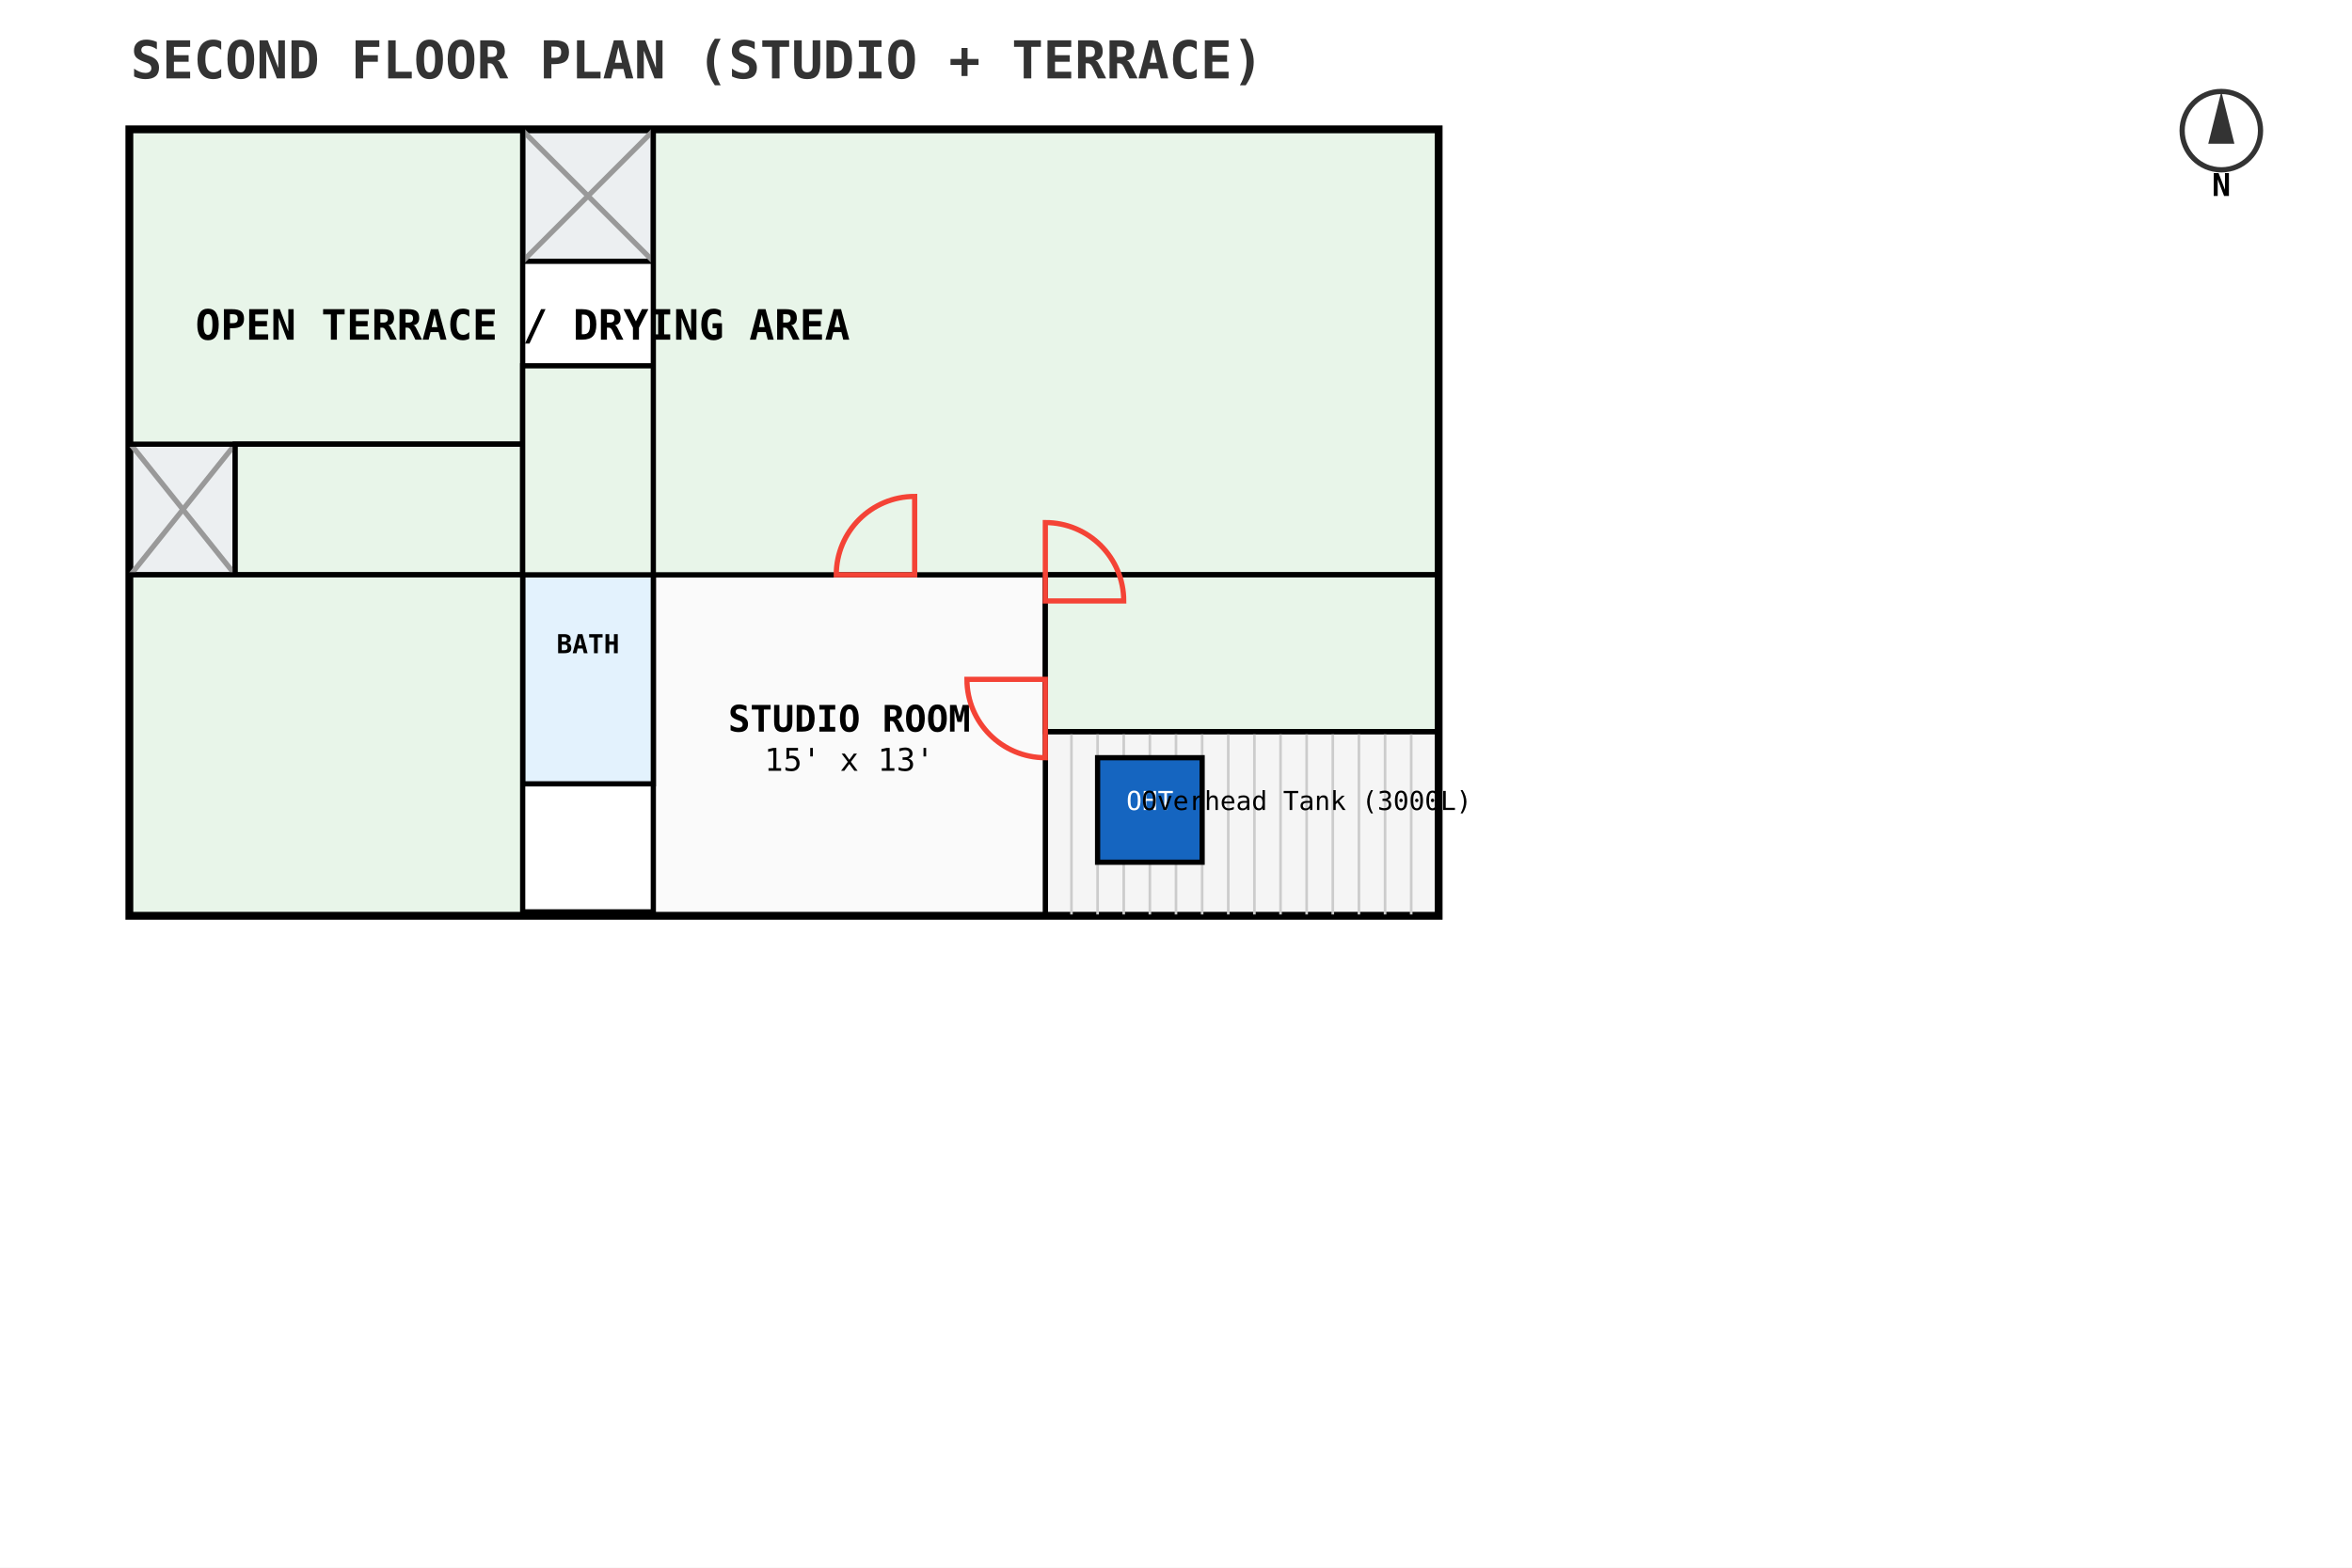
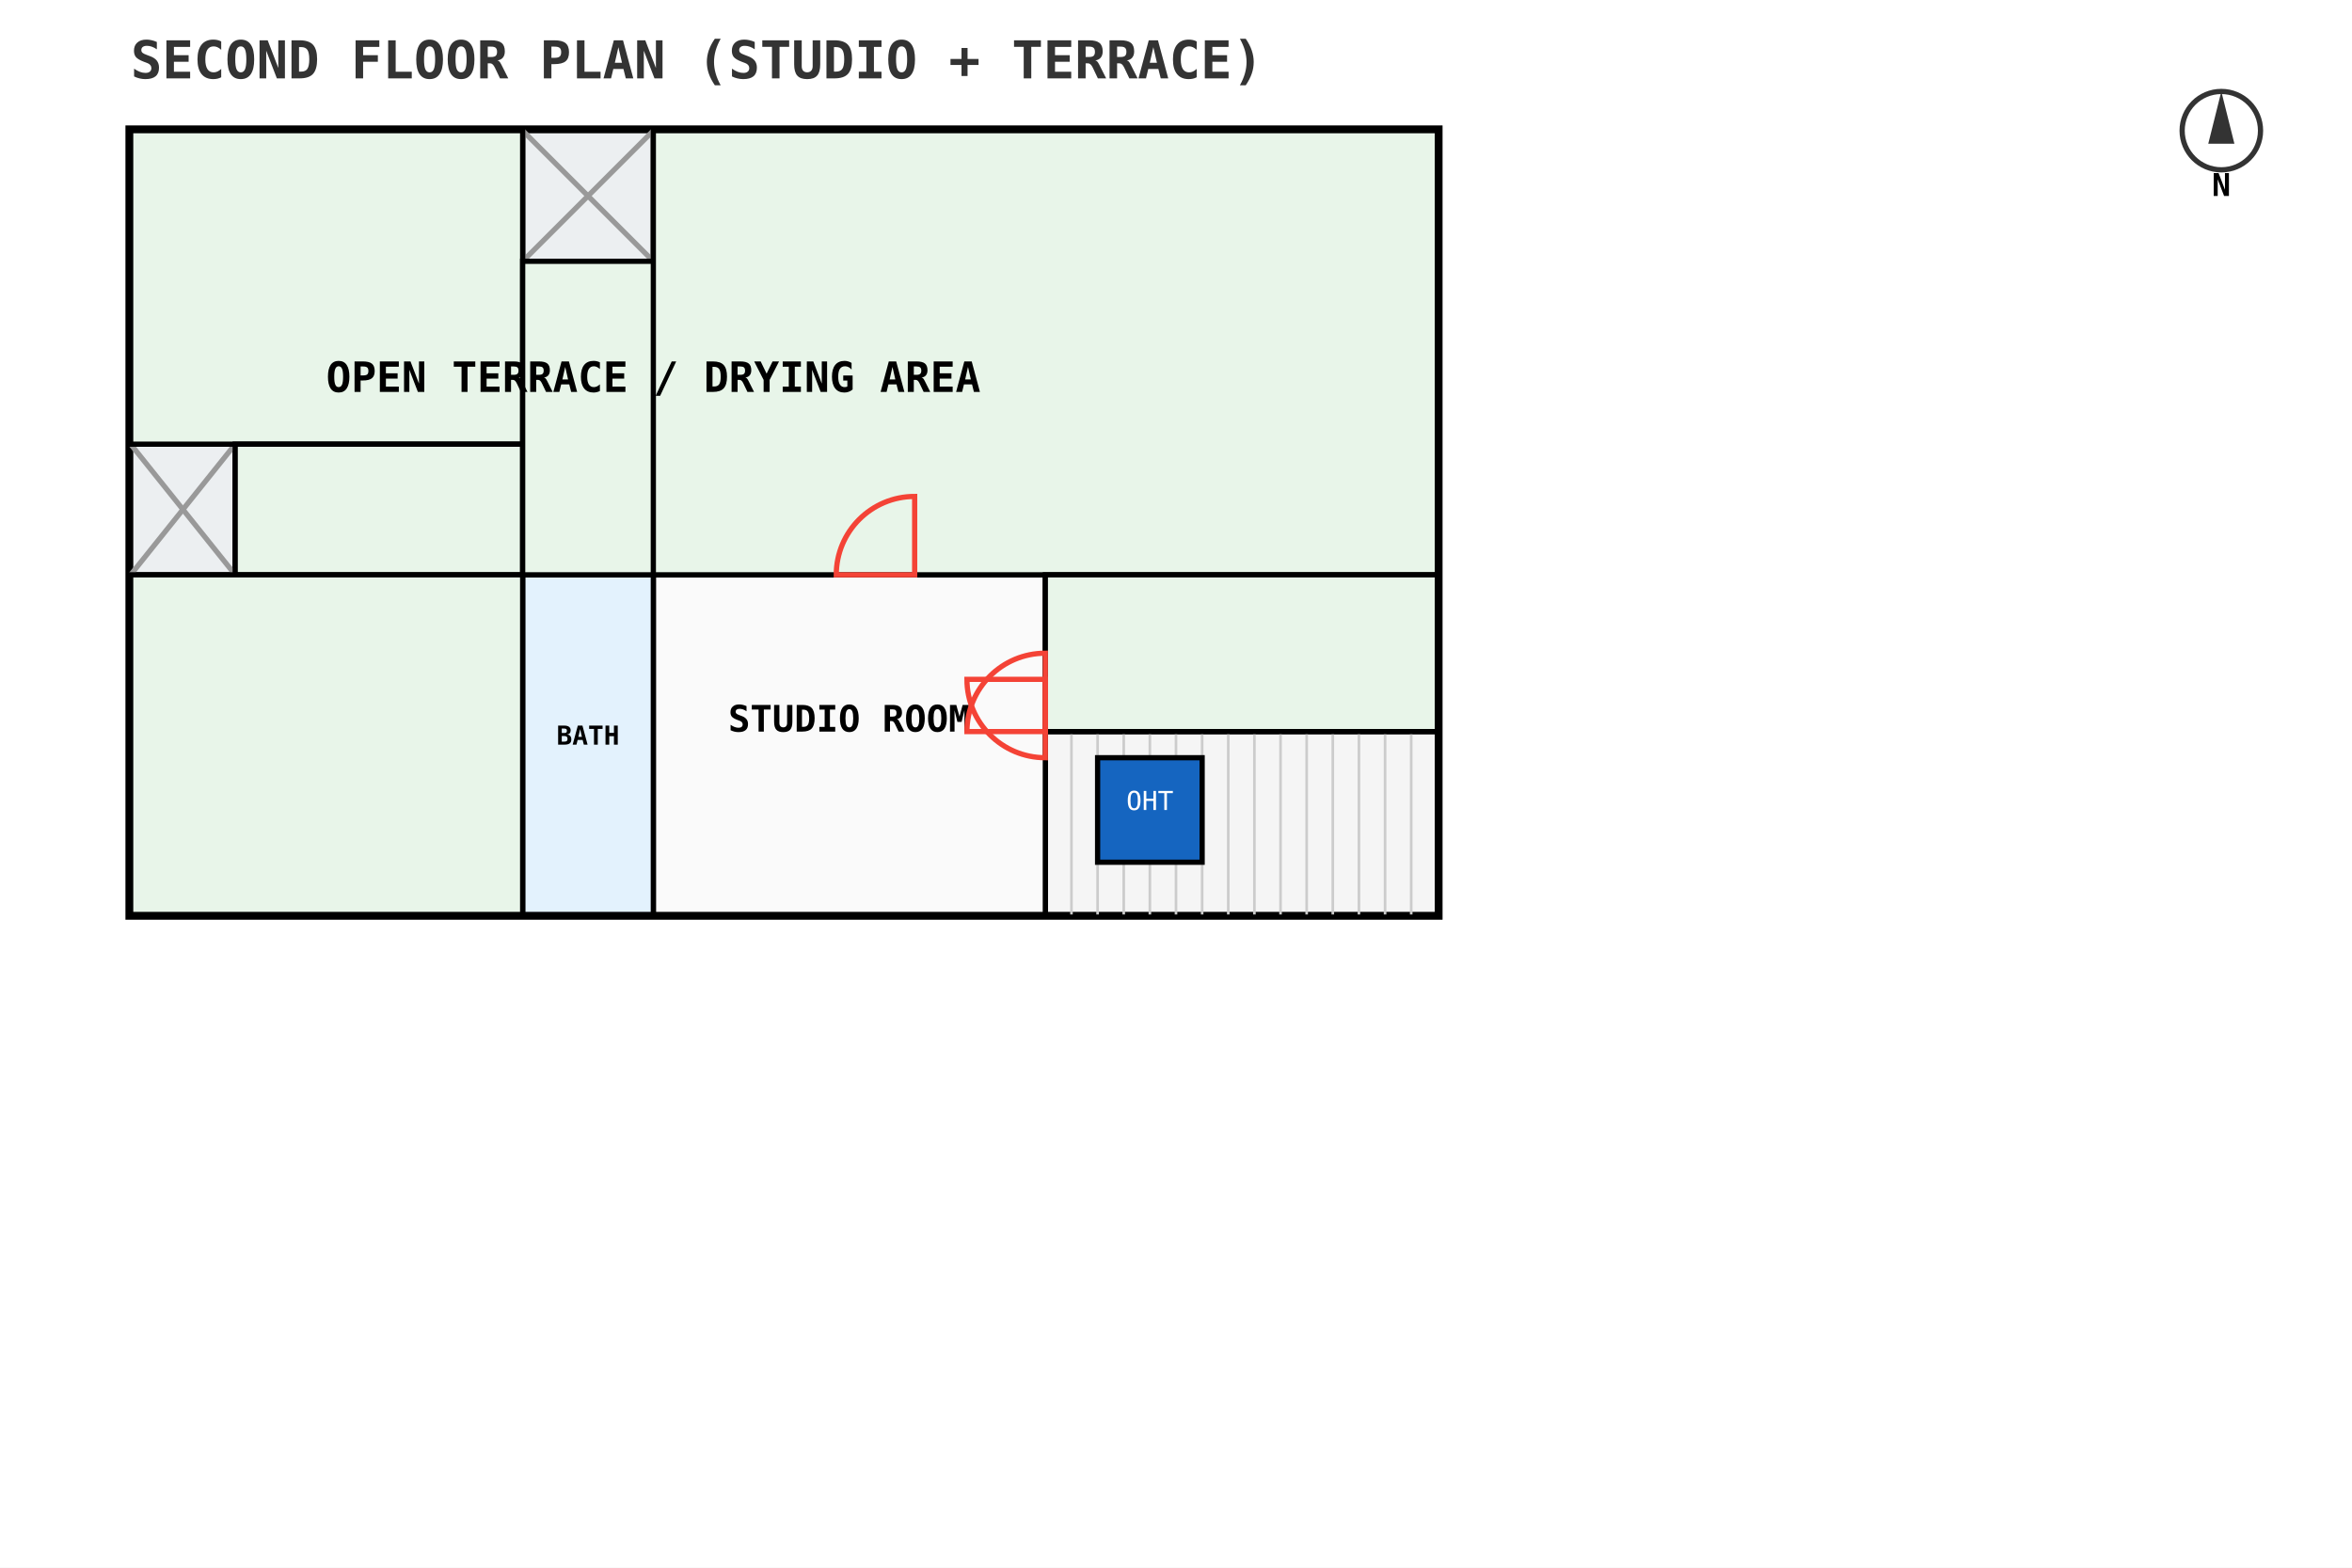
<svg xmlns="http://www.w3.org/2000/svg" viewBox="0 0 900 600" width="900" height="600" style="background:#fff; border: 1px solid #ccc; font-family: monospace;">
  <rect width="100%" height="100%" fill="#ffffff" />
  <g transform="translate(50, 50)">
    <text x="0" y="-20" font-size="20" font-weight="bold" fill="#333">SECOND FLOOR PLAN (STUDIO + TERRACE)</text>
-     <rect x="0" y="0" width="500" height="300" fill="none" stroke="#000" stroke-width="4" />
-     <rect x="0" y="120" width="40" height="50" fill="#eceff1" stroke="#000" stroke-width="2" />
-     <line x1="0" y1="120" x2="40" y2="170" stroke="#999" stroke-width="2" />
-     <line x1="0" y1="170" x2="40" y2="120" stroke="#999" stroke-width="2" />
-     <rect x="150" y="0" width="50" height="50" fill="#eceff1" stroke="#000" stroke-width="2" />
-     <line x1="150" y1="0" x2="200" y2="50" stroke="#999" stroke-width="2" />
-     <line x1="150" y1="50" x2="200" y2="0" stroke="#999" stroke-width="2" />
-     <rect x="350" y="230" width="150" height="70" fill="#f5f5f5" stroke="#000" stroke-width="2" />
-     <line x1="350" y1="230" x2="350" y2="300" stroke="#ccc" stroke-width="1" />
-     <line x1="360" y1="230" x2="360" y2="300" stroke="#ccc" stroke-width="1" />
-     <line x1="370" y1="230" x2="370" y2="300" stroke="#ccc" stroke-width="1" />
-     <line x1="380" y1="230" x2="380" y2="300" stroke="#ccc" stroke-width="1" />
-     <line x1="390" y1="230" x2="390" y2="300" stroke="#ccc" stroke-width="1" />
-     <line x1="400" y1="230" x2="400" y2="300" stroke="#ccc" stroke-width="1" />
-     <line x1="410" y1="230" x2="410" y2="300" stroke="#ccc" stroke-width="1" />
-     <line x1="420" y1="230" x2="420" y2="300" stroke="#ccc" stroke-width="1" />
-     <line x1="430" y1="230" x2="430" y2="300" stroke="#ccc" stroke-width="1" />
-     <line x1="440" y1="230" x2="440" y2="300" stroke="#ccc" stroke-width="1" />
-     <line x1="450" y1="230" x2="450" y2="300" stroke="#ccc" stroke-width="1" />
-     <line x1="460" y1="230" x2="460" y2="300" stroke="#ccc" stroke-width="1" />
-     <line x1="470" y1="230" x2="470" y2="300" stroke="#ccc" stroke-width="1" />
-     <line x1="480" y1="230" x2="480" y2="300" stroke="#ccc" stroke-width="1" />
-     <line x1="490" y1="230" x2="490" y2="300" stroke="#ccc" stroke-width="1" />
-     <rect x="200" y="170" width="150" height="130" fill="#fafafa" stroke="#000" stroke-width="2" />
-     <text x="275" y="230" font-size="14" font-weight="bold" fill="#000" text-anchor="middle">STUDIO ROOM</text>
-     <text x="275" y="245" font-size="12" font-weight="normal" fill="#000" text-anchor="middle">15' x 13'</text>
-     <rect x="150" y="170" width="50" height="80" fill="#e3f2fd" stroke="#000" stroke-width="2" />
-     <text x="175" y="200" font-size="10" font-weight="bold" fill="#000" text-anchor="middle">BATH</text>
-     <rect x="0" y="0" width="150" height="120" fill="#e8f5e9" stroke="#000" stroke-width="2" />
-     <rect x="40" y="120" width="110" height="50" fill="#e8f5e9" stroke="#000" stroke-width="2" />
-     <rect x="0" y="170" width="150" height="130" fill="#e8f5e9" stroke="#000" stroke-width="2" />
-     <rect x="150" y="90" width="200" height="80" fill="#e8f5e9" stroke="#000" stroke-width="2" />
-     <rect x="200" y="0" width="300" height="170" fill="#e8f5e9" stroke="#000" stroke-width="2" />
-     <rect x="350" y="170" width="150" height="60" fill="#e8f5e9" stroke="#000" stroke-width="2" />
-     <text x="150" y="80" font-size="16" font-weight="bold" fill="#000" text-anchor="middle">OPEN TERRACE / DRYING AREA</text>
-     <rect x="370" y="240" width="40" height="40" fill="#1565c0" stroke="#000" stroke-width="2" />
-     <text x="390" y="260" font-size="10" font-weight="normal" fill="#fff" text-anchor="middle">OHT</text>
-     <text x="450" y="260" font-size="10" font-weight="normal" fill="#000" text-anchor="middle">Overhead Tank (3000L)</text>
-     <g transform="translate(350,210) rotate(90)">
+     <rect x="0" y="0" width="500" height="300" fill="none" stroke="#000" stroke-width="4" />\n<rect x="0" y="120" width="40" height="50" fill="#eceff1" stroke="#000" stroke-width="2" />\n<line x1="0" y1="120" x2="40" y2="170" stroke="#999" stroke-width="2" />\n<line x1="0" y1="170" x2="40" y2="120" stroke="#999" stroke-width="2" />\n<rect x="150" y="0" width="50" height="50" fill="#eceff1" stroke="#000" stroke-width="2" />\n<line x1="150" y1="0" x2="200" y2="50" stroke="#999" stroke-width="2" />\n<line x1="150" y1="50" x2="200" y2="0" stroke="#999" stroke-width="2" />\n<rect x="350" y="230" width="150" height="70" fill="#f5f5f5" stroke="#000" stroke-width="2" />\n<line x1="350" y1="230" x2="350" y2="300" stroke="#ccc" stroke-width="1" />\n<line x1="360" y1="230" x2="360" y2="300" stroke="#ccc" stroke-width="1" />\n<line x1="370" y1="230" x2="370" y2="300" stroke="#ccc" stroke-width="1" />\n<line x1="380" y1="230" x2="380" y2="300" stroke="#ccc" stroke-width="1" />\n<line x1="390" y1="230" x2="390" y2="300" stroke="#ccc" stroke-width="1" />\n<line x1="400" y1="230" x2="400" y2="300" stroke="#ccc" stroke-width="1" />\n<line x1="410" y1="230" x2="410" y2="300" stroke="#ccc" stroke-width="1" />\n<line x1="420" y1="230" x2="420" y2="300" stroke="#ccc" stroke-width="1" />\n<line x1="430" y1="230" x2="430" y2="300" stroke="#ccc" stroke-width="1" />\n<line x1="440" y1="230" x2="440" y2="300" stroke="#ccc" stroke-width="1" />\n<line x1="450" y1="230" x2="450" y2="300" stroke="#ccc" stroke-width="1" />\n<line x1="460" y1="230" x2="460" y2="300" stroke="#ccc" stroke-width="1" />\n<line x1="470" y1="230" x2="470" y2="300" stroke="#ccc" stroke-width="1" />\n<line x1="480" y1="230" x2="480" y2="300" stroke="#ccc" stroke-width="1" />\n<line x1="490" y1="230" x2="490" y2="300" stroke="#ccc" stroke-width="1" />\n<rect x="200" y="170" width="150" height="130" fill="#fafafa" stroke="#000" stroke-width="2" />\n<text x="275" y="230" font-size="14" font-weight="bold" fill="#000" text-anchor="middle">STUDIO ROOM</text>\n<rect x="150" y="170" width="50" height="130" fill="#e3f2fd" stroke="#000" stroke-width="2" />\n<text x="175" y="235" font-size="10" font-weight="bold" fill="#000" text-anchor="middle">BATH</text>\n<rect x="0" y="0" width="150" height="120" fill="#e8f5e9" stroke="#000" stroke-width="2" />\n<rect x="40" y="120" width="110" height="50" fill="#e8f5e9" stroke="#000" stroke-width="2" />\n<rect x="0" y="170" width="150" height="130" fill="#e8f5e9" stroke="#000" stroke-width="2" />\n<rect x="150" y="50" width="200" height="120" fill="#e8f5e9" stroke="#000" stroke-width="2" />\n<rect x="200" y="0" width="300" height="170" fill="#e8f5e9" stroke="#000" stroke-width="2" />\n<rect x="350" y="170" width="150" height="60" fill="#e8f5e9" stroke="#000" stroke-width="2" />\n<text x="200" y="100" font-size="16" font-weight="bold" fill="#000" text-anchor="middle">OPEN TERRACE / DRYING AREA</text>\n<rect x="370" y="240" width="40" height="40" fill="#1565c0" stroke="#000" stroke-width="2" />\n<text x="390" y="260" font-size="10" font-weight="normal" fill="#fff" text-anchor="middle">OHT</text>\n<g transform="translate(350,210) rotate(90)">
      <path d="M 0 0 L 30 0 A 30 30 0 0 1 0 30 Z" fill="none" stroke="#f44336" stroke-width="2" />
+     </g>\n<g transform="translate(300,170) rotate(180)">
+       <path d="M 0 0 L 30 0 A 30 30 0 0 1 0 30 Z" fill="none" stroke="#f44336" stroke-width="2" />
+     </g>\n<g transform="translate(350,230) rotate(180)">
+       <path d="M 0 0 L 30 0 A 30 30 0 0 1 0 30 Z" fill="none" stroke="#f44336" stroke-width="2" />
+     </g>\n
    </g>
-     <g transform="translate(300,170) rotate(180)">
-       <path d="M 0 0 L 30 0 A 30 30 0 0 1 0 30 Z" fill="none" stroke="#f44336" stroke-width="2" />
-     </g>
-     <g transform="translate(350,180) rotate(-90)">
-       <path d="M 0 0 L 30 0 A 30 30 0 0 1 0 30 Z" fill="none" stroke="#f44336" stroke-width="2" />
-     </g>
-   </g>
  <g transform="translate(850, 50)">
    <circle cx="0" cy="0" r="15" fill="none" stroke="#333" stroke-width="2" />
    <polygon points="-5,5 5,5 0,-15" fill="#333" />
    <text x="0" y="25" text-anchor="middle" font-size="12" font-weight="bold">N</text>
  </g>
</svg>
